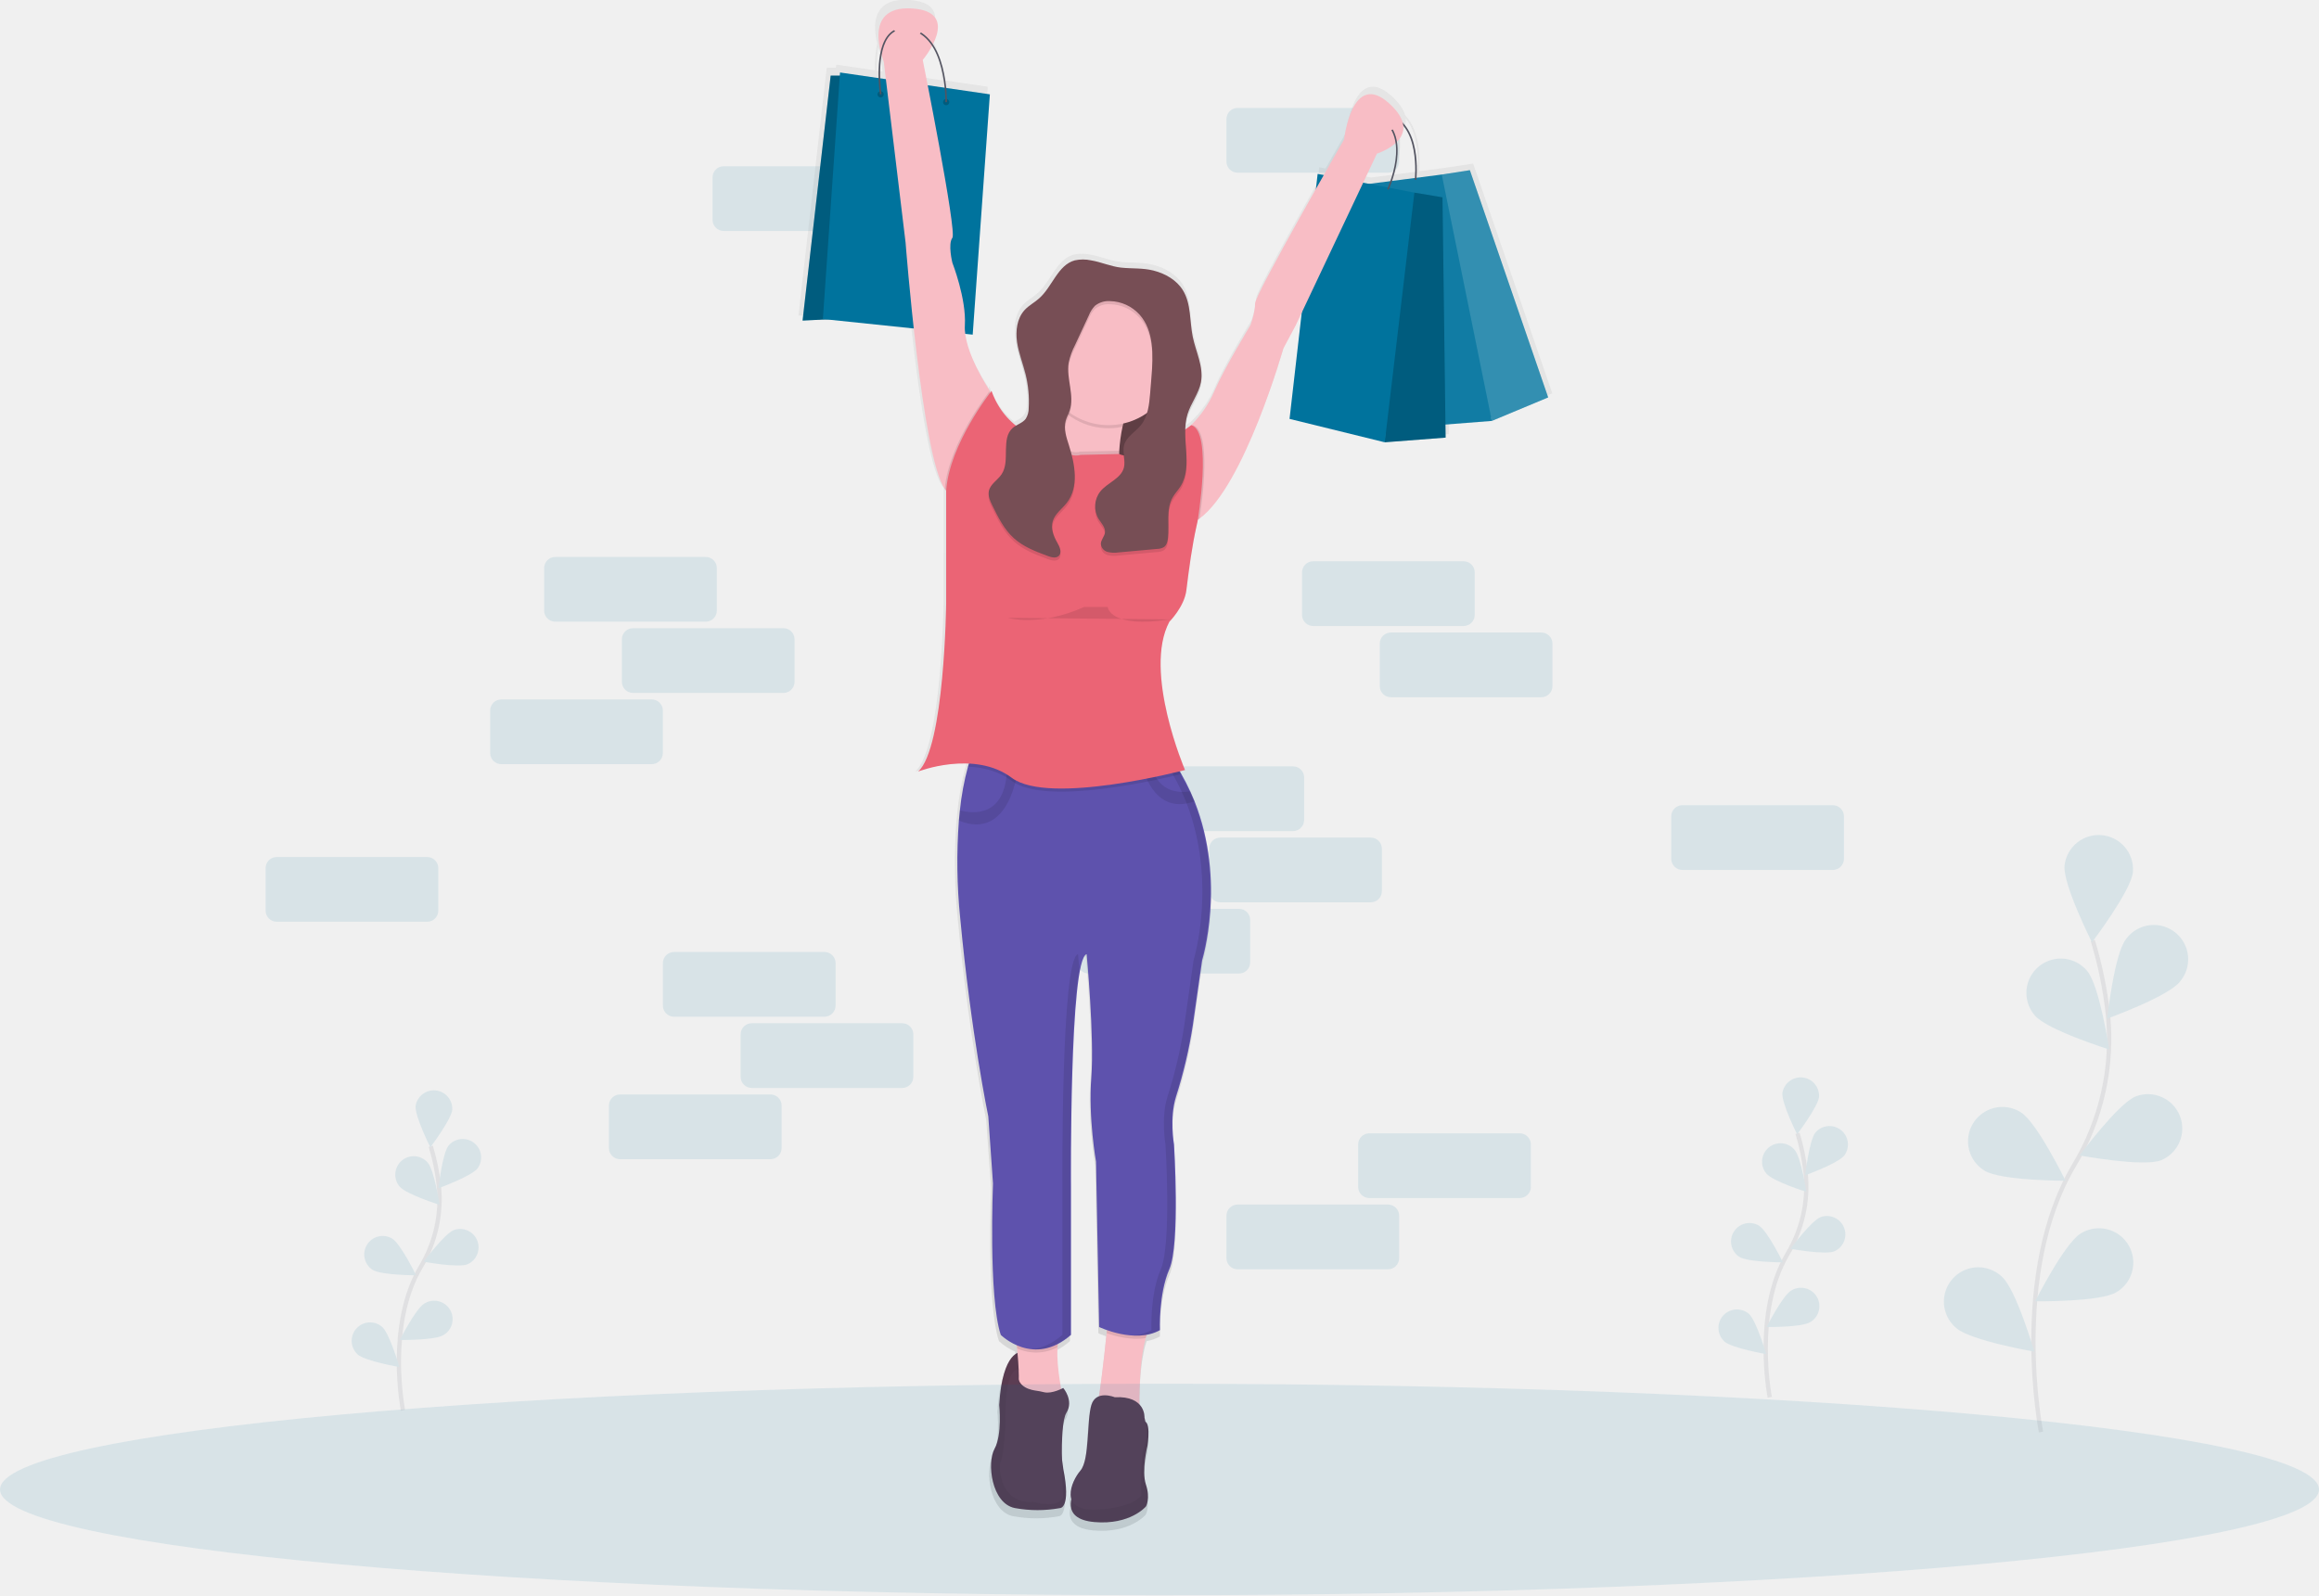
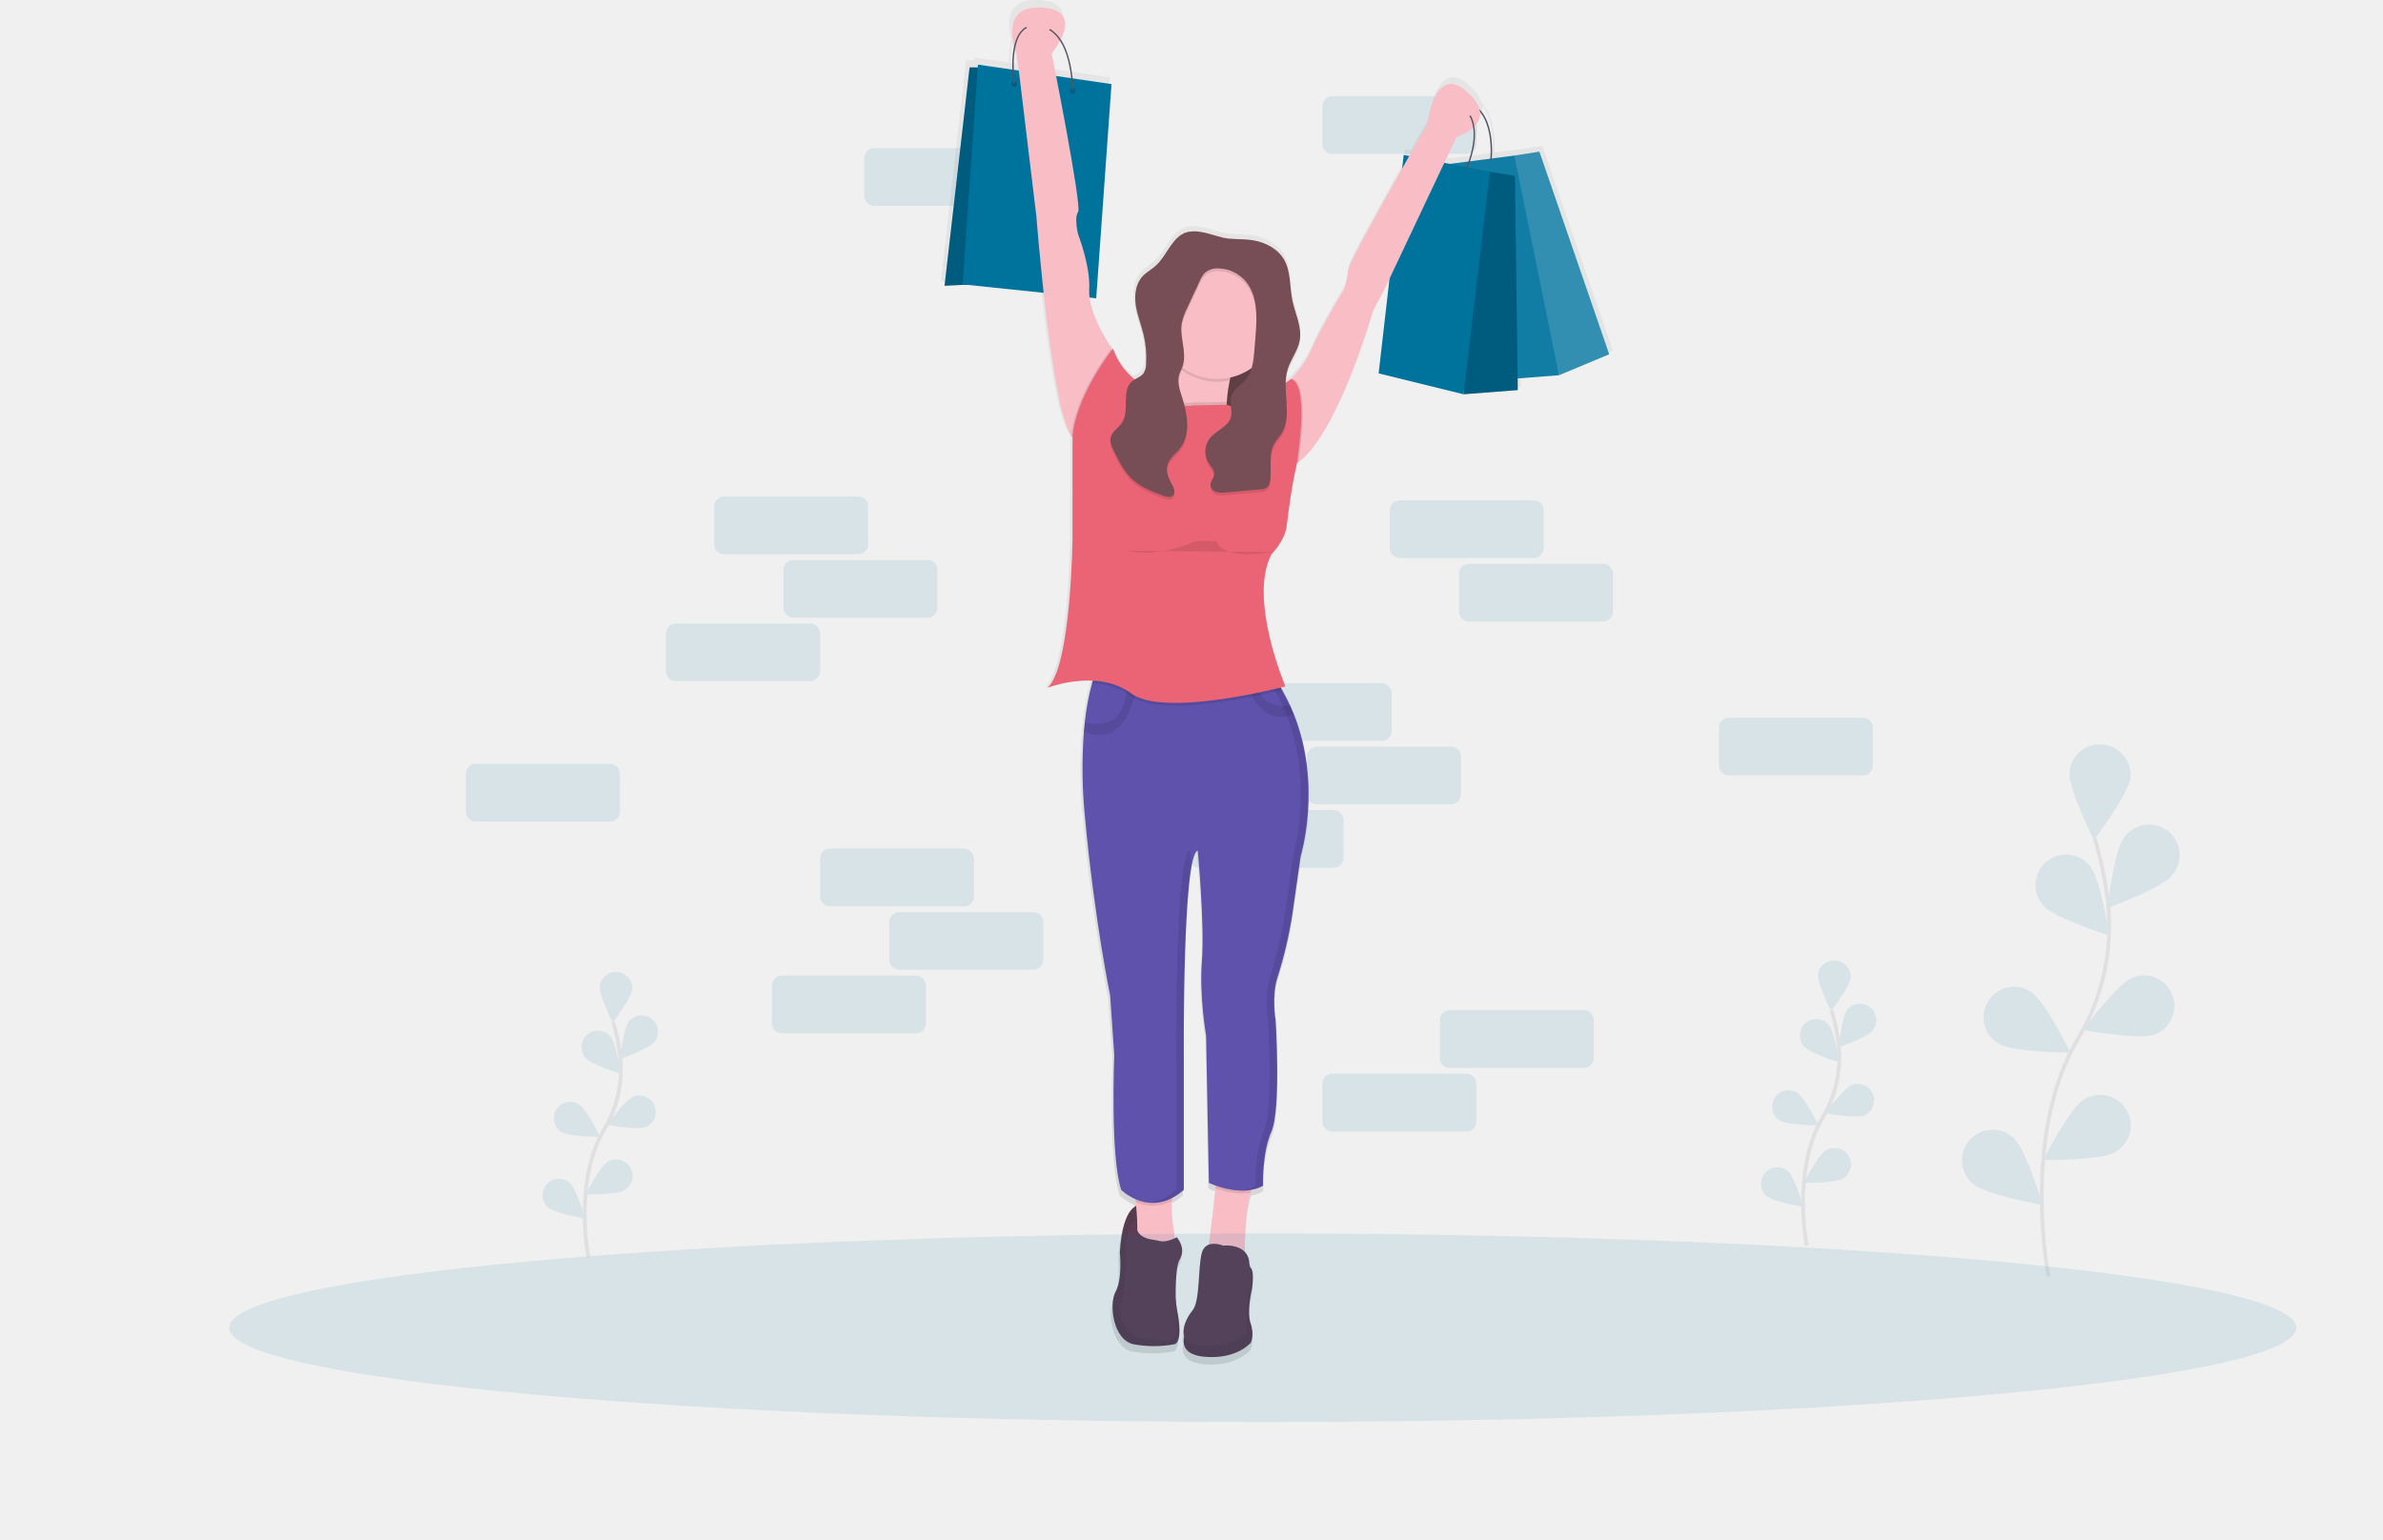
- <svg xmlns="http://www.w3.org/2000/svg" id="c9533a1a-3341-4132-b58a-1916f0ec6876" data-name="Layer 1" width="1074" height="739" viewBox="0 0 1074 739">
+ <svg xmlns="http://www.w3.org/2000/svg" id="c9533a1a-3341-4132-b58a-1916f0ec6876" data-name="Layer 1" width="650" height="420" viewBox="0 0 1000 800">
  <defs>
    <linearGradient id="cf277671-cf0a-49c3-95f9-02fb51e7bec0" x1="607.35" y1="789.64" x2="607.35" y2="80.5" gradientUnits="userSpaceOnUse">
      <stop offset="0" stop-color="gray" stop-opacity="0.25" />
      <stop offset="0.54" stop-color="gray" stop-opacity="0.12" />
      <stop offset="1" stop-color="gray" stop-opacity="0.1" />
    </linearGradient>
  </defs>
  <rect x="330" y="77" width="80" height="30" rx="5.17" ry="5.17" fill="#00739d" opacity="0.1" />
  <rect x="568" y="50" width="80" height="30" rx="5.17" ry="5.17" fill="#00739d" opacity="0.1" />
  <rect x="524" y="355" width="80" height="30" rx="5.17" ry="5.17" fill="#00739d" opacity="0.1" />
  <rect x="560" y="388" width="80" height="30" rx="5.17" ry="5.17" fill="#00739d" opacity="0.1" />
  <rect x="774" y="373" width="80" height="30" rx="5.17" ry="5.17" fill="#00739d" opacity="0.1" />
  <rect x="123" y="397" width="80" height="30" rx="5.17" ry="5.17" fill="#00739d" opacity="0.1" />
  <rect x="499" y="421" width="80" height="30" rx="5.17" ry="5.17" fill="#00739d" opacity="0.1" />
  <path d="M781.91,262.71,745.25,156.29l-13.18,2-11.8,1.51c.3-4,.82-18.36-6.5-25.89-.71-2.58-2.58-5.51-6.18-8.81-17.54-16.08-21.19,16.81-21.19,16.81s-4,6.94-9.51,16.64L674,158l-.82,7.16c-12.2,21.57-28.41,50.76-28.41,53.5,0,4.39-2.19,10.23-2.19,10.23s-12.42,20.46-16.81,30.7a49.09,49.09,0,0,1-11,16.08s-1.06.81-2.8,2a25,25,0,0,1,1-5.71c1.6-5.23,5.32-9.71,6.31-15.09a17.62,17.62,0,0,0,.26-3.91c.23-6.31-2.84-12.52-4.12-18.83-1.49-7.31-.69-15.36-4.59-21.71-3-4.85-8.32-7.87-13.85-9.26-5.08-1.27-10.08-.82-15.2-1.36-4.7-.5-9.19-2.58-13.89-3.35a17.93,17.93,0,0,0-7.62,0c-7.95,2.19-10.44,12.21-16.58,17.72-2.21,2-4.92,3.38-6.92,5.57-2.91,3.19-3.92,7.64-3.77,12a25.56,25.56,0,0,0,.26,4.37c.76,5.23,2.78,10.18,4,15.31a53,53,0,0,1,1.49,11.59c0,.88,0,1.76-.08,2.63a9.23,9.23,0,0,1-1.35,5c-1.11,1.53-2.94,2.27-4.57,3.25a35.45,35.45,0,0,1-11.52-16.34s-.27.34-.73,1v-1s-10-14.68-11.52-26.67l3.48.36,8-112.55-20.43-3c-.57-5.81-2.12-14.24-6.23-20.39,3.43-6.76,5.16-15.91-9.88-16.82-17.6-1.07-16.52,12.64-14.65,20.14a50.45,50.45,0,0,0-1,12.45l-18-2.62-.1,1.46h-4.28L432.79,226.73l11.16-.56,40.9,4.26c3.27,29.73,8.41,66.47,14.51,75.13a7.39,7.39,0,0,0,.67.83V359s-.73,68-13.16,78.93a65,65,0,0,1,23.78-3.73c-.14.45-.28.93-.42,1.44a127.58,127.58,0,0,0-3.79,20.48q-.26,2.29-.47,4.78a257.87,257.87,0,0,0,.63,45.73c5.12,54.08,13.16,92.82,13.16,92.82L522,630.89s-2.19,53.35,3.65,70.89a26.47,26.47,0,0,0,7.48,4.85c.05.5.11,1,.16,1.53s.13,1.35.2,2.05c-2.62,1.19-7.51,5.91-8.57,24.45,0,0,1.46,13.89-2.19,20.46s-1.46,25.58,9.5,27.77a58.57,58.57,0,0,0,21.19,0s5.12,0,1.46-18.27l-.64-4.68c-.08-9.05.3-18.74,2.1-21.63,3.65-5.85-1.46-11.69-1.46-11.69s-.36.2-.95.47c-.94-5.05-2.17-13.25-1.73-19.51,0-.53.09-1,.15-1.55a30.78,30.78,0,0,0,6.19-4.27V632.35s-.73-106.7,7.31-108.9c0,0,3.65,38.73,2.19,57.74s2.19,39.47,2.19,39.47l1.46,77.47s1.4.67,3.66,1.46l-.15,1.41c-.89,8.61-2.32,21.61-3.62,29.57a5.88,5.88,0,0,0-3.55,4.1c-2.19,7.31-.73,25.58-5.12,30.7-2.59,3-5.69,9.11-4.17,13.43-.95,3.79-.53,9.71,10.75,10.69,16.81,1.46,24.12-7.31,24.12-7.31s2.19-3.65,0-10.23.73-18.27.73-18.27,1.57-9.92-1-11.22c-.22-1.18-.42-1.93-.42-1.93a8.8,8.8,0,0,0-2.31-6.08c-.06-7.65.25-21.8,2.94-31.12.16-.53.32-1,.49-1.55a19.74,19.74,0,0,0,6.18-2.17s-.73-16.81,4.39-28.5,2.19-58.47,2.19-58.47-2.19-12.29.9-22.25a218.32,218.32,0,0,0,7.94-33.8l4.31-30.19s11.35-36.75-3.6-74.47c-.61-1.56-1.28-3.12-2-4.68-1.24-2.71-2.62-5.43-4.16-8.13-.24-.42-.5-.85-.75-1.27,1.57-.39,2.46-.62,2.46-.62s-19.73-46-7.31-69.43c0,0,7-7,8-14.69,1.24-10.17,2.59-20.33,4.81-30.33l.39-1.76s.06-.34.16-.95c.28-.18.55-.37.82-.57,21.06-15.38,39.22-79.6,39.22-79.6l5.85-11,2.78-5.88-5.7,49.73,44.58,11,28.5-2.19-.08-6.13,21.72-1.69Zm-282.6-145-7.92-1.16c-1.39-7.15-2.33-11.84-2.33-11.84a43.44,43.44,0,0,0,4.39-6.57C497.28,104,498.75,112,499.31,117.67Zm-29.58-15.35c.55,1.88,1.05,3.09,1.05,3.09l1,8.25-2.7-.39A54.19,54.19,0,0,1,469.74,102.32Zm249.8,57.61-10.72,1.38c1.51-4.44,3.38-11.72,2.29-18.31a9.19,9.19,0,0,0,2.94-7.65C720.41,143,719.81,156.44,719.53,159.94Zm-17.8-11.41a26.56,26.56,0,0,0,8.73-4.91c.92,6.47-1,13.58-2.46,17.8l-10,1.28-2.76-.53Z" transform="translate(-63 -80.5)" fill="url(#cf277671-cf0a-49c3-95f9-02fb51e7bec0)" />
  <polygon points="717 184.1 690.91 194.99 660.6 89.3 667.71 80.86 680.74 78.84 717 184.1" fill="#00739d" />
  <polygon points="717 184.1 690.91 194.99 660.6 89.3 667.71 80.86 680.74 78.84 717 184.1" fill="#fff" opacity="0.2" />
  <polygon points="667.71 80.86 622.43 86.67 645.64 198.51 690.91 194.99 667.71 80.86" fill="#00739d" />
  <polygon points="667.71 80.86 622.43 86.67 645.64 198.51 690.91 194.99 667.71 80.86" fill="#fff" opacity="0.07" />
  <path d="M718.94,163.88l-.72-.09c0-.27,3-26.67-13.57-30l.14-.71C722.07,136.55,719,163.61,718.94,163.88Z" transform="translate(-63 -80.5)" fill="#535461" />
  <rect x="488.44" y="160.44" width="49.88" height="73.01" fill="#774e55" />
  <rect x="488.44" y="160.44" width="49.88" height="73.01" opacity="0.2" />
  <polygon points="669.51 202.72 641.32 204.89 645.66 95.02 655.05 89.24 668.06 91.41 669.51 202.72" fill="#00739d" />
  <polygon points="669.51 202.72 641.32 204.89 645.66 95.02 655.05 89.24 668.06 91.41 669.51 202.72" opacity="0.2" />
  <polygon points="655.05 89.24 610.24 80.56 597.23 194.05 641.32 204.89 655.05 89.24" fill="#00739d" />
  <polygon points="391.22 35.03 384.71 35.03 371.7 148.51 400.61 147.07 391.22 35.03" fill="#00739d" />
  <polygon points="391.22 35.03 384.71 35.03 371.7 148.51 400.61 147.07 391.22 35.03" opacity="0.2" />
  <polygon points="389.05 33.58 381.1 147.79 450.49 155.02 458.44 43.7 389.05 33.58" fill="#00739d" />
  <path d="M535.9,706.81s-8.67-.72-10.12,24.58c0,0,1.45,13.73-2.17,20.24s-1.45,25.3,9.4,27.47a57.93,57.93,0,0,0,21,0s5.06,0,1.45-18.07l-7.23-52.77Z" transform="translate(-63 -80.5)" fill="#5c3d53" />
  <path d="M535.9,706.81s-8.67-.72-10.12,24.58c0,0,1.45,13.73-2.17,20.24s-1.45,25.3,9.4,27.47a57.93,57.93,0,0,0,21,0s5.06,0,1.45-18.07l-7.23-52.77Z" transform="translate(-63 -80.5)" opacity="0.05" />
  <path d="M581.35,289.4c-.62,10.76,1.53,17,1.53,17l-18.79,5.06s-31.08,4.34-18.79-8c4.25-4.25,6.34-11.54,7.25-19.24a106.62,106.62,0,0,0,.53-15.84,141.2,141.2,0,0,0-1.28-14.8s45.54-15.9,35.42,10.12a92.54,92.54,0,0,0-4.35,14.5A76.45,76.45,0,0,0,581.35,289.4Z" transform="translate(-63 -80.5)" fill="#f8bdc5" />
  <path d="M587.22,263.71a92.54,92.54,0,0,0-4.35,14.5,31.14,31.14,0,0,1-29.79-9.82,141.2,141.2,0,0,0-1.28-14.8S597.34,237.69,587.22,263.71Z" transform="translate(-63 -80.5)" opacity="0.1" />
  <circle cx="513.38" cy="165.86" r="31.08" fill="#f8bdc5" />
  <path d="M521.44,261.54v9.4l-15.9,41.2-4.34-4.34a7.3,7.3,0,0,1-.66-.82c-10.5-14.92-18.14-114.11-18.14-114.11L472.29,109s-10.84-26,13-24.58,5.06,23.85,5.06,23.85,15.9,79.51,13.73,82.4,0,11.57,0,11.57,6.51,16.63,5.78,28.91S521.44,261.54,521.44,261.54Z" transform="translate(-63 -80.5)" fill="#f8bdc5" />
  <path d="M700.7,151.67l-37.59,79.51L657.33,242s-18,63.52-38.79,78.73a19,19,0,0,1-3.86,2.23l-4.34-34.7,4-10.08.3-.77a48.55,48.55,0,0,0,10.84-15.9c4.34-10.12,16.63-30.36,16.63-30.36s2.17-5.78,2.17-10.12,41.2-75.9,41.2-75.9,3.61-32.53,21-16.63S700.7,151.67,700.7,151.67Z" transform="translate(-63 -80.5)" fill="#f8bdc5" />
  <path d="M555.41,728.49s-24.58,10.12-21.69.72c1.76-5.7,1.11-16.47.33-24-.5-4.91-1.06-8.49-1.06-8.49l21,2.17a17,17,0,0,0-1.21,5.75C552.09,714.23,555.41,728.49,555.41,728.49Z" transform="translate(-63 -80.5)" fill="#f8bdc5" />
  <path d="M593.63,700.37c-3.79,13.16-2.8,36.08-2.8,36.08s-22.41,2.89-20.24-2.89c1.51-4,3.72-23.82,4.92-35.47.53-5.09.86-8.62.86-8.62l20.24,4.34A20.22,20.22,0,0,0,593.63,700.37Z" transform="translate(-63 -80.5)" fill="#f8bdc5" />
  <path d="M533,696.69l21,2.17a17,17,0,0,0-1.21,5.75,21.43,21.43,0,0,1-18.7.57C533.56,700.26,533,696.69,533,696.69Z" transform="translate(-63 -80.5)" opacity="0.1" />
  <path d="M596.62,693.8a20.22,20.22,0,0,0-3,6.57c-6.83,1.1-14-.83-18.11-2.28.53-5.09.86-8.62.86-8.62Z" transform="translate(-63 -80.5)" opacity="0.1" />
  <path d="M619.75,525.37l-4.26,29.86a215.92,215.92,0,0,1-7.86,33.43c-3.06,9.85-.89,22-.89,22s2.89,46.26-2.17,57.83-4.34,28.19-4.34,28.19c-11.57,6.51-28.19-1.45-28.19-1.45l-1.45-76.62s-3.61-20.24-2.17-39-2.17-57.1-2.17-57.1c-8,2.17-7.23,107.7-7.23,107.7v68.67c-17.35,15.18-32.53,0-32.53,0-5.78-17.35-3.61-70.12-3.61-70.12l-2.17-31.08s-8-38.31-13-91.8a255,255,0,0,1-.62-45.23q.21-2.46.46-4.73a126.18,126.18,0,0,1,3.74-20.25,45.58,45.58,0,0,1,2.2-6.41l77.67,3.61,4.58.21,11,.51c1.2,1.81,2.33,3.65,3.38,5.49,1.52,2.67,2.89,5.36,4.11,8,.7,1.54,1.36,3.09,2,4.63C631,489,619.75,525.37,619.75,525.37Z" transform="translate(-63 -80.5)" fill="#5e52ad" />
  <path d="M534.45,436.47s-3.4,34-27.37,24.16q.21-2.46.46-4.73c5.64,1.53,21.25,3.64,21.84-19.44Z" transform="translate(-63 -80.5)" opacity="0.1" />
  <path d="M616.19,451.72c-16.6,5.93-22.86-9.86-25-18.87l4.58.21c2.49,14.17,12.43,15,18.48,14C614.93,448.64,615.58,450.19,616.19,451.72Z" transform="translate(-63 -80.5)" opacity="0.1" />
  <path d="M542.34,724.65c-3.69-.58-9.33-2.61-7.56-9.7,0,0-6.83-2.36-6.11,25.83,0,0-.72,13.73-2.17,16.63s0,20.24,15.18,18.79c0,0,10.84,3.61,13.73-2.17,0,0-2.17-33.25,1.45-39s-1.45-11.57-1.45-11.57-5.12,2.84-8.8,2C545.21,725.07,543.77,724.88,542.34,724.65Z" transform="translate(-63 -80.5)" fill="#5c3d53" />
  <path d="M560.47,771.86s-7.23,12.29,9.4,13.73,23.85-7.23,23.85-7.23,2.17-3.61,0-10.12.72-18.07.72-18.07,2.17-13.73-2.89-10.84S560.47,771.86,560.47,771.86Z" transform="translate(-63 -80.5)" fill="#5c3d53" />
  <path d="M560.47,771.86s-7.23,12.29,9.4,13.73,23.85-7.23,23.85-7.23,2.17-3.61,0-10.12.72-18.07.72-18.07,2.17-13.73-2.89-10.84S560.47,771.86,560.47,771.86Z" transform="translate(-63 -80.5)" opacity="0.05" />
  <path d="M579.27,727.77s-8.67-3.61-10.84,3.61-.72,25.3-5.06,30.36-10.12,18.79,7.23,18.07,21-6.51,21-6.51-.72-18.07,1.45-23.13,0-13,0-13S593.72,727,579.27,727.77Z" transform="translate(-63 -80.5)" fill="#5c3d53" />
  <circle cx="407.84" cy="43.7" r="1.45" opacity="0.2" />
  <circle cx="438.2" cy="47.31" r="1.45" opacity="0.2" />
  <path d="M501.56,127.82l-.72,0c0-.31.51-30.8-17-33.61-3.45-.55-6.27.23-8.38,2.32-7.23,7.17-4.24,27.42-4.21,27.62l-.71.11c-.13-.85-3.07-20.82,4.42-28.24,2.28-2.27,5.32-3.12,9-2.53C502.08,96.39,501.57,127.51,501.56,127.82Z" transform="translate(-63 -80.5)" fill="#535461" />
  <path d="M706.09,168.45l-.65-.31c.11-.24,11.25-24.37-3.47-32.78l.36-.63C717.62,143.47,706.21,168.2,706.09,168.45Z" transform="translate(-63 -80.5)" fill="#535461" />
  <path d="M582.88,306.36l-18.79,5.06s-31.08,4.34-18.79-8c4.25-4.25,6.34-11.54,7.25-19.24,4.91,7.7,10.82,5.51,10.82,5.51l17.92-.35.07,0C580.73,300.16,582.88,306.36,582.88,306.36Z" transform="translate(-63 -80.5)" opacity="0.1" />
  <path d="M618.55,320.75a19,19,0,0,1-3.86,2.23l-4.34-34.7,4-10.08,1-.77C624.38,280,619.72,313.24,618.55,320.75Z" transform="translate(-63 -80.5)" opacity="0.1" />
  <path d="M521.44,261.54v9.4l-15.9,41.2-4.34-4.34a7.3,7.3,0,0,1-.66-.82C502.42,285.5,521.44,261.54,521.44,261.54Z" transform="translate(-63 -80.5)" opacity="0.1" />
  <path d="M610.11,439.06c-10.11,2.53-62.89,14.93-78.55,3.19-6.18-4.63-13.46-6.33-20.27-6.6a45.58,45.58,0,0,1,2.2-6.41l77.67,3.61,4.58.21,11,.51C607.94,435.39,609.06,437.22,610.11,439.06Z" transform="translate(-63 -80.5)" opacity="0.1" />
  <path d="M474.1,90.59s10.84,18.07,18.07,0" transform="translate(-63 -80.5)" fill="#f8bdc5" />
  <path d="M697.09,127.81s-4.34,21.69,13,11.57" transform="translate(-63 -80.5)" fill="#f8bdc5" />
  <g opacity="0.1">
    <path d="M562.89,529.64c-.35-4.4-.61-7.15-.61-7.15-8,2.17-7.23,107.7-7.23,107.7v68.67c-5.08,4.44-10,6.28-14.35,6.67,5.22.46,11.44-1,18-6.67V630.19S558.14,553.72,562.89,529.64Z" transform="translate(-63 -80.5)" />
    <path d="M615.83,451.72c-.61-1.54-1.26-3.09-2-4.63-1.22-2.68-2.59-5.37-4.11-8-1-1.84-2.18-3.67-3.38-5.49l-11-.51-4.58-.21-77.67-3.61-.07.16,74.13,3.45,4.58.21,11,.51c1.2,1.81,2.33,3.65,3.38,5.49,1.52,2.67,2.89,5.36,4.11,8,.7,1.54,1.36,3.09,2,4.63,14.78,37.3,3.56,73.65,3.56,73.65l-4.26,29.86a215.92,215.92,0,0,1-7.86,33.43c-3.06,9.85-.89,22-.89,22s2.89,46.26-2.17,57.83-4.34,28.19-4.34,28.19a21,21,0,0,1-9.06,2.5,23,23,0,0,0,12.67-2.5s-.72-16.63,4.34-28.19,2.17-57.83,2.17-57.83-2.17-12.16.89-22a215.92,215.92,0,0,0,7.86-33.43l4.26-29.86S630.61,489,615.83,451.72Z" transform="translate(-63 -80.5)" />
  </g>
  <path d="M581.29,290.82c10,4.71,33.4-13.38,33.4-13.38,10.12,2.89,2.89,44.82,2.89,44.82l-.39,1.74c-2.2,9.89-3.53,19.94-4.76,30-.93,7.59-7.86,14.53-7.86,14.53-12.29,23.13,7.23,68.67,7.23,68.67s-62.89,16.63-80.23,3.61-43.37-2.89-43.37-2.89c12.29-10.84,13-78.07,13-78.07v-52c1.45-21.69,21-46.26,21-46.26,8,22.41,30.23,23.89,30.23,23.89,4.93,8,11,5.75,11,5.75Z" transform="translate(-63 -80.5)" fill="#eb6475" />
  <path d="M568.29,202.56a17.73,17.73,0,0,0-7.53,0c-7.86,2.17-10.33,12.08-16.4,17.52-2.18,2-4.87,3.34-6.85,5.51-3.52,3.86-4.23,9.58-3.48,14.75s2.75,10.07,4,15.14A52.39,52.39,0,0,1,539.42,271a9.13,9.13,0,0,1-1.34,4.91c-1.45,2-4.12,2.63-6,4.23-5.74,4.94-1,15.19-5.21,21.5-1.81,2.73-5.2,4.53-5.89,7.73-.49,2.27.55,4.56,1.57,6.65,2.68,5.5,5.46,11.15,10,15.25s10.15,6.16,15.73,8.25c1.69.63,3.81,1.18,5.1-.07,1.59-1.56.39-4.2-.71-6.13-1.74-3-3.1-6.62-2.08-10s4.29-5.62,6.49-8.44c5.67-7.3,3.81-17.78,1-26.58-1.19-3.71-2.53-7.66-1.52-11.43.43-1.62,1.28-3.09,1.82-4.68,2.4-7.08-1.63-14.85-.45-22.23a31.93,31.93,0,0,1,3-8.27l6.35-13.65a13.49,13.49,0,0,1,2.81-4.42,10,10,0,0,1,7-2.18,19,19,0,0,1,13.63,6.21c6.8,7.56,6.37,19,5.55,29.08l-.59,7.28c-.43,5.24-1,10.83-4.3,14.91-2.57,3.16-6.72,5.31-7.78,9.25-.92,3.39.81,7.07-.1,10.46-1.36,5.07-7.62,6.9-10.93,11a11.25,11.25,0,0,0-.82,12.65c1.26,2,3.27,4,3,6.35-.23,1.89-1.93,3.42-1.92,5.32a4.23,4.23,0,0,0,3.07,3.67,12.4,12.4,0,0,0,5.07.24l17.93-1.62a6.31,6.31,0,0,0,3.19-.88c1.25-.9,1.66-2.56,1.83-4.09.72-6.38-1-13.35,2.19-18.93,1-1.79,2.47-3.28,3.58-5,6.12-9.6-.05-22.62,3.28-33.51,1.58-5.17,5.26-9.61,6.24-14.92,1.3-7.08-2.39-14-3.82-21-1.47-7.23-.68-15.19-4.54-21.48-2.95-4.8-8.23-7.79-13.69-9.16-5-1.26-10-.81-15-1.35C577.38,205.37,572.94,203.31,568.29,202.56Z" transform="translate(-63 -80.5)" opacity="0.1" />
  <path d="M568.29,201.11a17.73,17.73,0,0,0-7.53,0c-7.86,2.17-10.33,12.08-16.4,17.52-2.18,2-4.87,3.34-6.85,5.51-3.52,3.86-4.23,9.58-3.48,14.75s2.75,10.07,4,15.14a52.39,52.39,0,0,1,1.39,15.52,9.13,9.13,0,0,1-1.34,4.91c-1.45,2-4.12,2.63-6,4.23-5.74,4.94-1,15.19-5.21,21.5-1.81,2.73-5.2,4.53-5.89,7.73-.49,2.27.55,4.56,1.57,6.65,2.68,5.5,5.46,11.15,10,15.25s10.15,6.16,15.73,8.25c1.69.63,3.81,1.18,5.1-.07,1.59-1.56.39-4.2-.71-6.13-1.74-3-3.1-6.62-2.08-10s4.29-5.62,6.49-8.44c5.67-7.3,3.81-17.78,1-26.58-1.19-3.71-2.53-7.66-1.52-11.43.43-1.62,1.28-3.09,1.82-4.68,2.4-7.08-1.63-14.85-.45-22.23a31.93,31.93,0,0,1,3-8.27l6.35-13.65a13.49,13.49,0,0,1,2.81-4.42,10,10,0,0,1,7-2.18,19,19,0,0,1,13.63,6.21c6.8,7.56,6.37,19,5.55,29.08l-.59,7.28c-.43,5.24-1,10.83-4.3,14.91-2.57,3.16-6.72,5.31-7.78,9.25-.92,3.39.81,7.07-.1,10.46-1.36,5.07-7.62,6.9-10.93,11a11.25,11.25,0,0,0-.82,12.65c1.26,2,3.27,4,3,6.35-.23,1.89-1.93,3.42-1.92,5.32a4.23,4.23,0,0,0,3.07,3.67,12.4,12.4,0,0,0,5.07.24l17.93-1.62a6.31,6.31,0,0,0,3.19-.88c1.25-.9,1.66-2.56,1.83-4.09.72-6.38-1-13.35,2.19-18.93,1-1.79,2.47-3.28,3.58-5,6.12-9.6-.05-22.62,3.28-33.51,1.58-5.17,5.26-9.61,6.24-14.92,1.3-7.08-2.39-14-3.82-21-1.47-7.23-.68-15.19-4.54-21.48-2.95-4.8-8.23-7.79-13.69-9.16-5-1.26-10-.81-15-1.35C577.38,203.93,572.94,201.87,568.29,201.11Z" transform="translate(-63 -80.5)" fill="#774e55" />
  <path d="M529.75,366.71s14.46,4.34,35.42-5.06H576s.72,10.12,28.91,5.78" transform="translate(-63 -80.5)" opacity="0.1" />
  <ellipse cx="537" cy="690" rx="537" ry="49" fill="#00739d" opacity="0.1" />
  <rect x="252" y="258" width="80" height="30" rx="5.17" ry="5.17" fill="#00739d" opacity="0.1" />
  <rect x="288" y="291" width="80" height="30" rx="5.17" ry="5.17" fill="#00739d" opacity="0.1" />
  <rect x="603" y="260" width="80" height="30" rx="5.17" ry="5.17" fill="#00739d" opacity="0.1" />
  <rect x="639" y="293" width="80" height="30" rx="5.17" ry="5.17" fill="#00739d" opacity="0.1" />
  <rect x="227" y="324" width="80" height="30" rx="5.17" ry="5.17" fill="#00739d" opacity="0.1" />
  <rect x="307" y="441" width="80" height="30" rx="5.17" ry="5.17" fill="#00739d" opacity="0.1" />
  <rect x="343" y="474" width="80" height="30" rx="5.17" ry="5.17" fill="#00739d" opacity="0.1" />
  <rect x="282" y="507" width="80" height="30" rx="5.17" ry="5.17" fill="#00739d" opacity="0.1" />
  <rect x="629" y="525" width="80" height="30" rx="5.17" ry="5.17" fill="#00739d" opacity="0.1" />
  <rect x="568" y="558" width="80" height="30" rx="5.17" ry="5.17" fill="#00739d" opacity="0.1" />
  <g opacity="0.1">
    <path d="M1008.26,743.89s-14.48-73.36,15.34-123.64a113.3,113.3,0,0,0,15.63-69.94,190.55,190.55,0,0,0-7-34.14" transform="translate(-63 -80.5)" fill="none" stroke="#535461" stroke-miterlimit="10" stroke-width="2" />
    <path d="M1050.85,484.37c-.8,8.75-19,32.68-19,32.68s-13.52-26.84-12.71-35.6a15.92,15.92,0,0,1,31.7,2.91Z" transform="translate(-63 -80.5)" fill="#00739d" />
    <path d="M1072.6,535.27c-5.43,6.91-33.7,17.12-33.7,17.12s3.24-29.88,8.67-36.79a15.92,15.92,0,1,1,25,19.67Z" transform="translate(-63 -80.5)" fill="#00739d" />
    <path d="M1063.84,618c-8.18,3.22-37.73-2.24-37.73-2.24s17.88-24.16,26.06-27.38A15.92,15.92,0,0,1,1063.84,618Z" transform="translate(-63 -80.5)" fill="#00739d" />
    <path d="M1043.11,679.15c-7.52,4.56-37.57,4.17-37.57,4.17s13.54-26.83,21.06-31.39a15.92,15.92,0,1,1,16.51,27.22Z" transform="translate(-63 -80.5)" fill="#00739d" />
    <path d="M1005.46,551c5.72,6.68,34.39,15.68,34.39,15.68s-4.5-29.72-10.21-36.39A15.92,15.92,0,1,0,1005.46,551Z" transform="translate(-63 -80.5)" fill="#00739d" />
    <path d="M982.12,622.82c7.45,4.66,37.51,4.67,37.51,4.67s-13.18-27-20.64-31.67a15.92,15.92,0,1,0-16.87,27Z" transform="translate(-63 -80.5)" fill="#00739d" />
    <path d="M969,695.71c6.56,5.85,36.18,10.95,36.18,10.95s-8.43-28.85-15-34.7A15.92,15.92,0,1,0,969,695.71Z" transform="translate(-63 -80.5)" fill="#00739d" />
  </g>
  <g opacity="0.1">
    <path d="M882.63,727.79s-7.77-39.39,8.23-66.39a60.84,60.84,0,0,0,8.39-37.56,102.32,102.32,0,0,0-3.74-18.33" transform="translate(-63 -80.5)" fill="none" stroke="#535461" stroke-miterlimit="10" stroke-width="2" />
    <path d="M905.5,588.43c-.43,4.7-10.2,17.55-10.2,17.55s-7.26-14.41-6.83-19.11a8.55,8.55,0,0,1,17,1.56Z" transform="translate(-63 -80.5)" fill="#00739d" />
    <path d="M917.17,615.76c-2.92,3.71-18.1,9.19-18.1,9.19s1.74-16,4.66-19.75a8.55,8.55,0,0,1,13.44,10.56Z" transform="translate(-63 -80.5)" fill="#00739d" />
    <path d="M912.47,660.2c-4.39,1.73-20.26-1.2-20.26-1.2s9.6-13,14-14.7a8.55,8.55,0,0,1,6.27,15.9Z" transform="translate(-63 -80.5)" fill="#00739d" />
    <path d="M901.34,693c-4,2.45-20.17,2.24-20.17,2.24s7.27-14.41,11.31-16.86A8.55,8.55,0,1,1,901.34,693Z" transform="translate(-63 -80.5)" fill="#00739d" />
    <path d="M881.12,624.22c3.07,3.59,18.47,8.42,18.47,8.42s-2.41-16-5.48-19.54a8.55,8.55,0,0,0-13,11.12Z" transform="translate(-63 -80.5)" fill="#00739d" />
    <path d="M868.59,662.77c4,2.5,20.14,2.51,20.14,2.51s-7.08-14.5-11.08-17a8.55,8.55,0,0,0-9.06,14.5Z" transform="translate(-63 -80.5)" fill="#00739d" />
    <path d="M861.56,701.91c3.52,3.14,19.43,5.88,19.43,5.88s-4.52-15.49-8-18.63a8.55,8.55,0,0,0-11.38,12.76Z" transform="translate(-63 -80.5)" fill="#00739d" />
  </g>
  <g opacity="0.1">
    <path d="M249.63,733.79s-7.77-39.39,8.23-66.39a60.84,60.84,0,0,0,8.39-37.56,102.32,102.32,0,0,0-3.74-18.33" transform="translate(-63 -80.5)" fill="none" stroke="#535461" stroke-miterlimit="10" stroke-width="2" />
    <path d="M272.5,594.43c-.43,4.7-10.2,17.55-10.2,17.55s-7.26-14.41-6.83-19.11a8.55,8.55,0,0,1,17,1.56Z" transform="translate(-63 -80.5)" fill="#00739d" />
    <path d="M284.17,621.76c-2.92,3.71-18.1,9.19-18.1,9.19s1.74-16,4.66-19.75a8.55,8.55,0,0,1,13.44,10.56Z" transform="translate(-63 -80.5)" fill="#00739d" />
    <path d="M279.47,666.2c-4.39,1.73-20.26-1.2-20.26-1.2s9.6-13,14-14.7a8.55,8.55,0,0,1,6.27,15.9Z" transform="translate(-63 -80.5)" fill="#00739d" />
    <path d="M268.34,699c-4,2.45-20.17,2.24-20.17,2.24s7.27-14.41,11.31-16.86A8.55,8.55,0,1,1,268.34,699Z" transform="translate(-63 -80.5)" fill="#00739d" />
    <path d="M248.12,630.22c3.07,3.59,18.47,8.42,18.47,8.42s-2.41-16-5.48-19.54a8.55,8.55,0,0,0-13,11.12Z" transform="translate(-63 -80.5)" fill="#00739d" />
    <path d="M235.59,668.77c4,2.5,20.14,2.51,20.14,2.51s-7.08-14.5-11.08-17a8.55,8.55,0,0,0-9.06,14.5Z" transform="translate(-63 -80.5)" fill="#00739d" />
    <path d="M228.56,707.91c3.52,3.14,19.43,5.88,19.43,5.88s-4.52-15.49-8-18.63a8.55,8.55,0,0,0-11.38,12.76Z" transform="translate(-63 -80.5)" fill="#00739d" />
  </g>
</svg>
